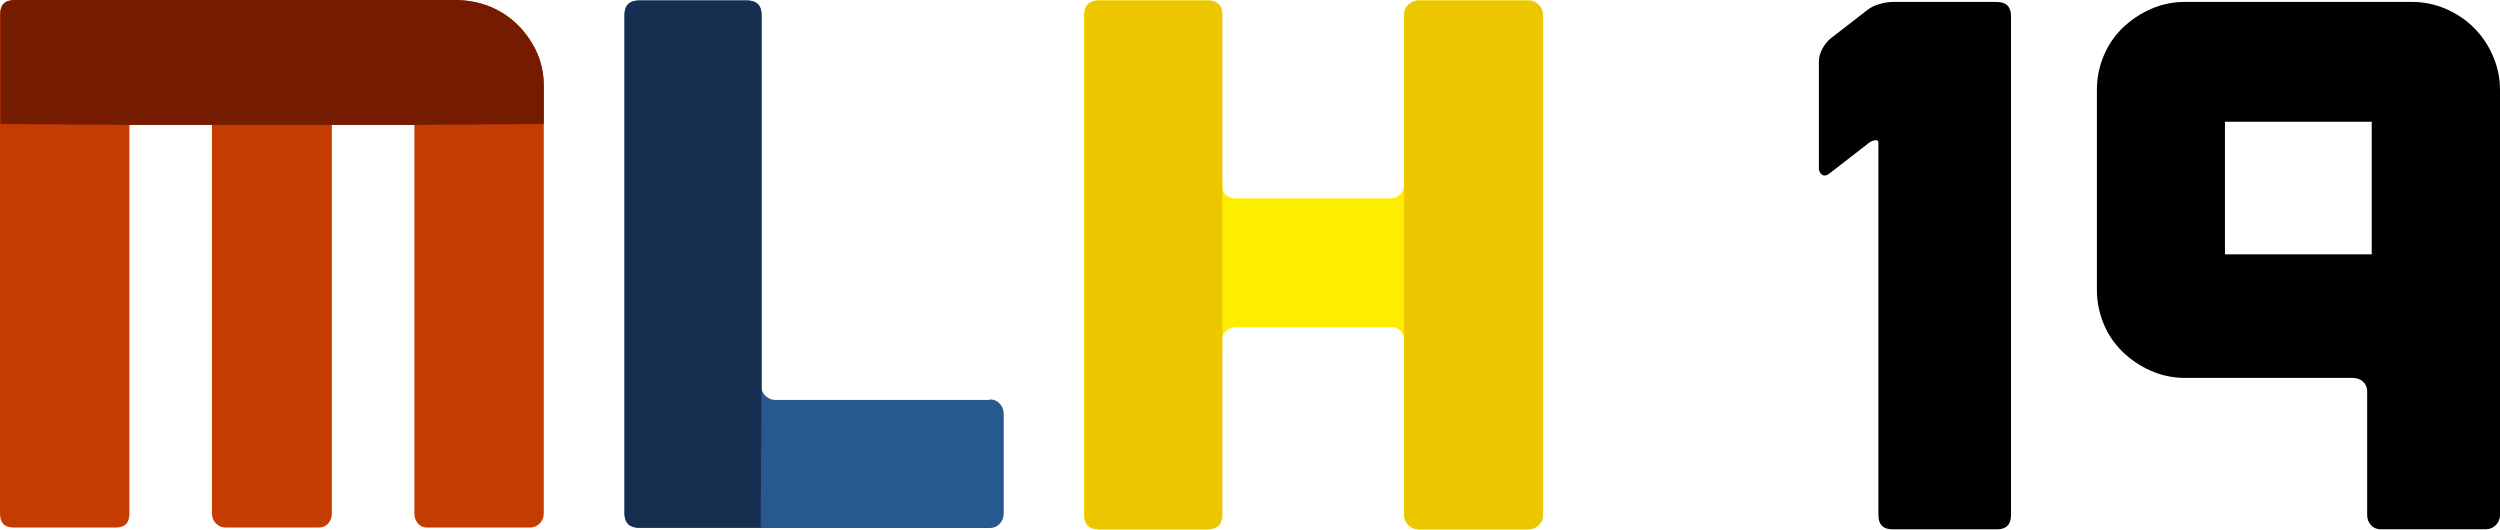
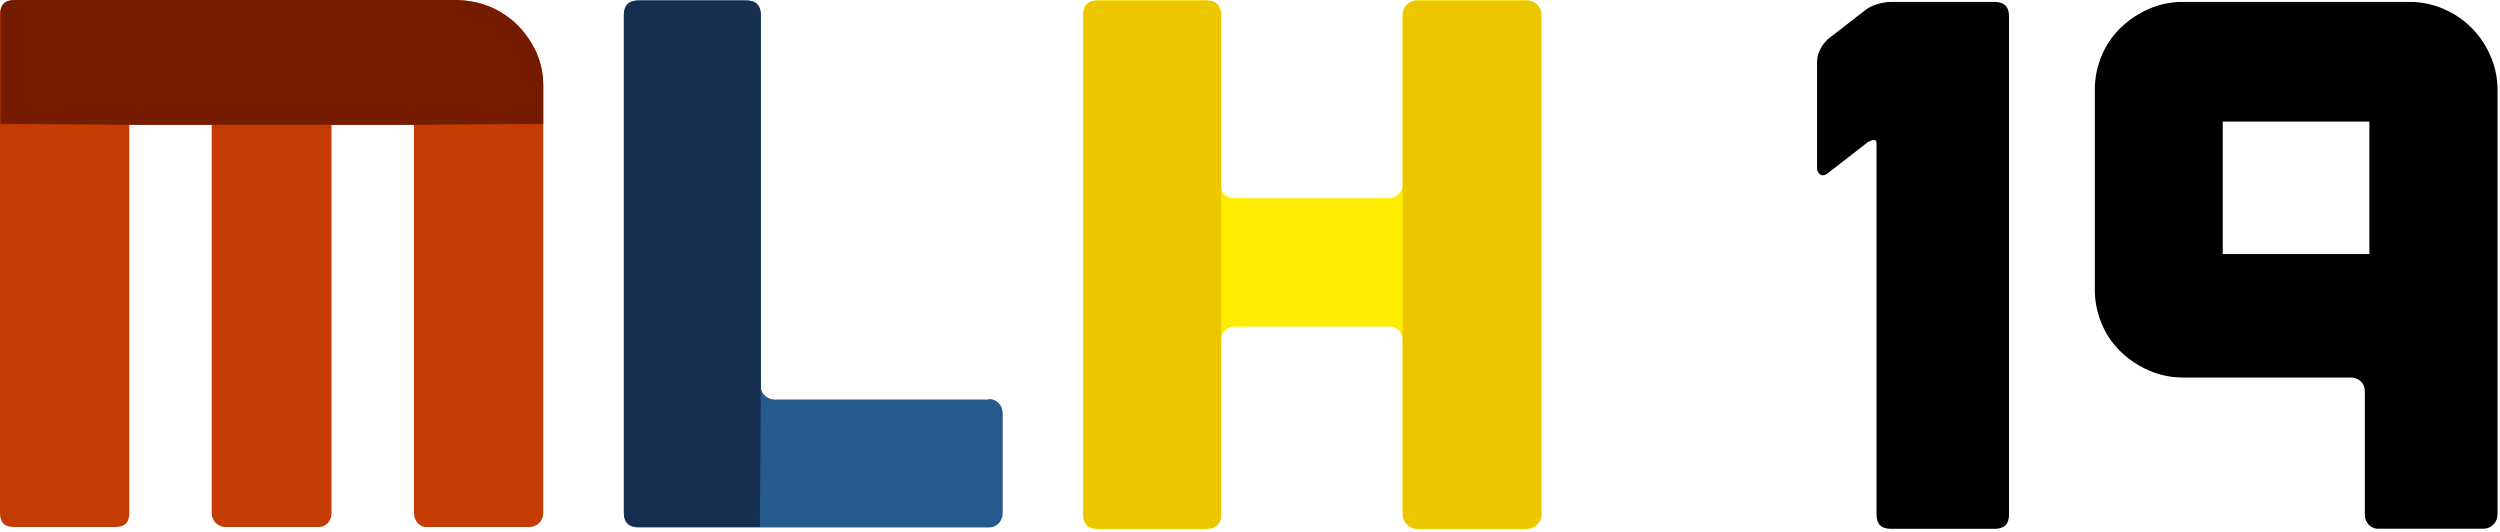
- <svg xmlns="http://www.w3.org/2000/svg" viewBox="0 0 554.45 117.4">
-   <defs>
-     <style>.cls-1{fill:#c53c02;}.cls-2{fill:#751b00;}.cls-3{fill:#265a8f;}.cls-4{fill:#162f51;}.cls-5{fill:#fdee00;}.cls-6{fill:#ecc700;}</style>
-   </defs>
-   <g id="Layer_2" data-name="Layer 2">
-     <g id="Layer_1-2" data-name="Layer 1">
-       <path id="Shape" class="cls-1" d="M109,1.6a19.38,19.38,0,0,1,6,4.1,21.26,21.26,0,0,1,4.1,6,18.47,18.47,0,0,1,1.5,7.4v94.8a3.07,3.07,0,0,1-3.1,3.1H94.8a2.58,2.58,0,0,1-2.1-.9,3.29,3.29,0,0,1-.8-2.2V27.7H73.6v86.2a3.29,3.29,0,0,1-.8,2.2,2.72,2.72,0,0,1-2.1.9H50.1a3.07,3.07,0,0,1-3.1-3.1V27.7H28.7v86.2c0,2.1-1,3.1-3.1,3.1H3.1C1,117,0,116,0,113.9V3.2C0,1.1,1,.1,3.1.1h98.4A19,19,0,0,1,109,1.6Z" />
-       <path id="Shape-2" data-name="Shape" class="cls-2" d="M109,1.6a19.38,19.38,0,0,1,6,4.1,21.26,21.26,0,0,1,4.1,6,18.47,18.47,0,0,1,1.5,7.4v8.4l-28.7.2H28.8L.1,27.5V3.1C.1,1,1.1,0,3.2,0h98.4A20.9,20.9,0,0,1,109,1.6Z" />
-       <path id="Shape-3" data-name="Shape" class="cls-3" d="M219.5,88.6a2.79,2.79,0,0,1,2.2.9,3.17,3.17,0,0,1,.9,2.3v22.1a3.34,3.34,0,0,1-.9,2.3,2.94,2.94,0,0,1-2.2.9H141.8c-2.2,0-3.3-1.1-3.3-3.2V3.3c0-2.1,1.1-3.2,3.3-3.2h23.8c2.2,0,3.3,1.1,3.3,3.2V85.7a2.7,2.7,0,0,0,1,2.2,3.09,3.09,0,0,0,2.3.8h47.3v-.1Z" />
-       <path id="Shape-4" data-name="Shape" class="cls-4" d="M168.7,117H141.8c-2.2,0-3.3-1.1-3.3-3.2V3.3c0-2.1,1.1-3.2,3.3-3.2h23.8c2.2,0,3.3,1.1,3.3,3.2V85.7c0,.8-.2,31.3-.2,31.3Z" />
-       <path id="Shape-5" data-name="Shape" class="cls-5" d="M338.9.1a3.17,3.17,0,0,1,2.3.9,3.26,3.26,0,0,1,1,2.3V114.2a3,3,0,0,1-1,2.3,3.17,3.17,0,0,1-2.3.9H314.7a3.17,3.17,0,0,1-2.3-.9,3.26,3.26,0,0,1-1-2.3V75.5a2.93,2.93,0,0,0-3.2-3H274.3a3.57,3.57,0,0,0-2.3.8,3,3,0,0,0-1,2.2v38.7c0,2.1-1.1,3.2-3.3,3.2h-24c-2.2,0-3.3-1.1-3.3-3.2V3.3c0-2.1,1.1-3.2,3.3-3.2h24c2.2,0,3.3,1.1,3.3,3.2V40.8c0,2.1,1.1,3.2,3.3,3.2h33.9a3.08,3.08,0,0,0,3.2-3.2V3.3a3,3,0,0,1,1-2.3,3.17,3.17,0,0,1,2.3-.9Z" />
-       <path id="Shape-6" data-name="Shape" class="cls-6" d="M271.1,75.5v38.7c0,2.1-1.1,3.2-3.3,3.2h-24c-2.2,0-3.3-1.1-3.3-3.2V3.3c0-2.1,1.1-3.2,3.3-3.2h24c2.2,0,3.3,1.1,3.3,3.2V75.5Z" />
-       <path id="Shape-7" data-name="Shape" class="cls-6" d="M338.9.1a3.17,3.17,0,0,1,2.3.9,3.26,3.26,0,0,1,1,2.3V114.2a3,3,0,0,1-1,2.3,3.17,3.17,0,0,1-2.3.9H314.7a3.17,3.17,0,0,1-2.3-.9,3.26,3.26,0,0,1-1-2.3V3.3a3,3,0,0,1,1-2.3,3.17,3.17,0,0,1,2.3-.9Z" />
-       <path d="M446,3.6V114.23q0,3.18-3.17,3.17H419.76q-3.18,0-3.17-3.17V31.67c0-.44-.25-.64-.75-.58a3.59,3.59,0,0,0-1.76.92l-8.19,6.35q-1,.84-1.75.42a1.83,1.83,0,0,1-.75-1.75V13.63a5.88,5.88,0,0,1,.75-2.76,7.43,7.43,0,0,1,1.75-2.26l8.19-6.35A7.51,7.51,0,0,1,416.75.93a10.57,10.57,0,0,1,3-.5h23.06Q446,.43,446,3.6Z" />
-       <path d="M534.89.43A18.62,18.62,0,0,1,542.5,2a19.64,19.64,0,0,1,10.36,10.36,18.63,18.63,0,0,1,1.59,7.6v94.25a3.14,3.14,0,0,1-3.17,3.17H528a2.79,2.79,0,0,1-2.17-.92,3.21,3.21,0,0,1-.84-2.26V86.82a2.81,2.81,0,0,0-.92-2.17,3.24,3.24,0,0,0-2.26-.84H484.6a18.57,18.57,0,0,1-7.6-1.59A21.19,21.19,0,0,1,470.73,78a18.32,18.32,0,0,1-4.18-6.18,19.48,19.48,0,0,1-1.5-7.6V20a19.49,19.49,0,0,1,1.5-7.6,18.38,18.38,0,0,1,4.18-6.18A21.29,21.29,0,0,1,477,2,18.61,18.61,0,0,1,484.6.43h50.3ZM526,27H493.45V56.41H526Z" />
+ <svg xmlns="http://www.w3.org/2000/svg" width="555px" height="118px" viewBox="0 0 555 118" version="1.1">
+   <g id="Page-1" stroke="none" stroke-width="1" fill="none" fill-rule="evenodd">
+     <g id="mlh">
+       <path d="M109,1.6 C111.241,2.576 113.276,3.967 115,5.7 C116.701,7.45 118.088,9.48 119.1,11.7 C120.104,14.037 120.615,16.556 120.6,19.1 L120.6,113.9 C120.608,114.725 120.284,115.518 119.701,116.101 C119.118,116.684 118.325,117.008 117.5,117 L94.8,117 C93.998,117.043 93.222,116.71 92.7,116.1 C92.173,115.49 91.888,114.707 91.9,113.9 L91.9,27.7 L73.6,27.7 L73.6,113.9 C73.612,114.707 73.327,115.49 72.8,116.1 C72.266,116.694 71.498,117.023 70.7,117 L50.1,117 C49.275,117.008 48.482,116.684 47.899,116.101 C47.316,115.518 46.992,114.725 47,113.9 L47,27.7 L28.7,27.7 L28.7,113.9 C28.7,116 27.7,117 25.6,117 L3.1,117 C1,117 0,116 0,113.9 L0,3.2 C0,1.1 1,0.1 3.1,0.1 L101.5,0.1 C104.076,0.086 106.628,0.597 109,1.6 Z" id="Shape" fill="#C53C02" />
+       <path d="M109,1.6 C111.241,2.576 113.276,3.967 115,5.7 C116.701,7.45 118.088,9.48 119.1,11.7 C120.104,14.037 120.615,16.556 120.6,19.1 L120.6,27.5 L91.9,27.7 L28.8,27.7 L0.1,27.5 L0.1,3.1 C0.1,1 1.1,0 3.2,0 L101.6,0 C104.144,0.078 106.651,0.621 109,1.6 Z" id="Shape-2" fill="#751B00" />
+       <path d="M219.5,88.6 C220.331,88.557 221.138,88.887 221.7,89.5 C222.299,90.113 222.623,90.943 222.6,91.8 L222.6,113.9 C222.605,114.753 222.283,115.576 221.7,116.2 C221.126,116.796 220.327,117.123 219.5,117.1 L141.8,117.1 C139.6,117.1 138.5,116 138.5,113.9 L138.5,3.3 C138.5,1.2 139.6,0.1 141.8,0.1 L165.6,0.1 C167.8,0.1 168.9,1.2 168.9,3.3 L168.9,85.7 C168.868,86.55 169.239,87.365 169.9,87.9 C170.525,88.47 171.356,88.759 172.2,88.7 L219.5,88.7 L219.5,88.6 Z" id="Shape-3" fill="#265A8F" />
+       <path d="M168.7,117 L141.8,117 C139.6,117 138.5,115.9 138.5,113.8 L138.5,3.3 C138.5,1.2 139.6,0.1 141.8,0.1 L165.6,0.1 C167.8,0.1 168.9,1.2 168.9,3.3 L168.9,85.7 C168.9,86.5 168.7,117 168.7,117 Z" id="Shape-4" fill="#162F51" />
+       <path d="M338.9,0.1 C339.757,0.077 340.587,0.401 341.2,1 C341.827,1.603 342.187,2.431 342.2,3.3 L342.2,114.2 C342.218,115.076 341.853,115.916 341.2,116.5 C340.587,117.099 339.757,117.423 338.9,117.4 L314.7,117.4 C313.843,117.423 313.013,117.099 312.4,116.5 C311.773,115.897 311.413,115.069 311.4,114.2 L311.4,75.5 C311.424,74.662 311.087,73.853 310.475,73.28 C309.863,72.706 309.035,72.422 308.2,72.5 L274.3,72.5 C273.463,72.489 272.649,72.772 272,73.3 C271.373,73.861 271.01,74.659 271,75.5 L271,114.2 C271,116.3 269.9,117.4 267.7,117.4 L243.7,117.4 C241.5,117.4 240.4,116.3 240.4,114.2 L240.4,3.3 C240.4,1.2 241.5,0.1 243.7,0.1 L267.7,0.1 C269.9,0.1 271,1.2 271,3.3 L271,40.8 C271,42.9 272.1,44 274.3,44 L308.2,44 C309.059,44.034 309.893,43.708 310.5,43.1 C311.108,42.493 311.434,41.659 311.4,40.8 L311.4,3.3 C311.382,2.424 311.747,1.584 312.4,1 C313.013,0.401 313.843,0.077 314.7,0.1 L338.9,0.1 Z" id="Shape-5" fill="#FDEE00" />
+       <path d="M271.1,75.5 L271.1,114.2 C271.1,116.3 270,117.4 267.8,117.4 L243.8,117.4 C241.6,117.4 240.5,116.3 240.5,114.2 L240.5,3.3 C240.5,1.2 241.6,0.1 243.8,0.1 L267.8,0.1 C270,0.1 271.1,1.2 271.1,3.3 L271.1,75.5 Z" id="Shape-6" fill="#ECC700" />
+       <path d="M338.9,0.1 C339.757,0.077 340.587,0.401 341.2,1 C341.827,1.603 342.187,2.431 342.2,3.3 L342.2,114.2 C342.218,115.076 341.853,115.916 341.2,116.5 C340.587,117.099 339.757,117.423 338.9,117.4 L314.7,117.4 C313.843,117.423 313.013,117.099 312.4,116.5 C311.773,115.897 311.413,115.069 311.4,114.2 L311.4,3.3 C311.382,2.424 311.747,1.584 312.4,1 C313.013,0.401 313.843,0.077 314.7,0.1 L338.9,0.1 Z" id="Shape-7" fill="#ECC700" />
+       <path d="M446,3.6 L446,114.23 C446,116.35 444.943,117.407 442.83,117.4 L419.76,117.4 C417.64,117.4 416.583,116.343 416.59,114.23 L416.59,31.67 C416.59,31.23 416.34,31.03 415.84,31.09 C415.178,31.225 414.568,31.544 414.08,32.01 L405.89,38.36 C405.223,38.92 404.64,39.06 404.14,38.78 C403.582,38.383 403.293,37.708 403.39,37.03 L403.39,13.63 C403.409,12.662 403.667,11.714 404.14,10.87 C404.572,10.011 405.166,9.243 405.89,8.61 L414.08,2.26 C414.872,1.643 415.78,1.19 416.75,0.93 C417.721,0.62 418.731,0.451 419.75,0.43 L442.81,0.43 C444.937,0.43 446,1.487 446,3.6 Z" id="Path" fill="#000000" />
+       <path d="M534.89,0.43 C537.509,0.412 540.102,0.947 542.5,2 C547.16,3.988 550.872,7.7 552.86,12.36 C553.918,14.754 554.46,17.343 554.45,19.96 L554.45,114.21 C554.458,115.053 554.127,115.864 553.53,116.46 C552.934,117.057 552.123,117.388 551.28,117.38 L528,117.38 C527.176,117.409 526.382,117.072 525.83,116.46 C525.267,115.844 524.966,115.034 524.99,114.2 L524.99,86.82 C525.016,85.997 524.68,85.204 524.07,84.65 C523.453,84.09 522.643,83.789 521.81,83.81 L484.6,83.81 C481.983,83.821 479.393,83.28 477,82.22 C474.674,81.2 472.55,79.771 470.73,78 C468.928,76.249 467.505,74.145 466.55,71.82 C465.546,69.413 465.036,66.828 465.05,64.22 L465.05,20 C465.036,17.392 465.547,14.807 466.55,12.4 C467.506,10.076 468.929,7.973 470.73,6.22 C472.552,4.451 474.675,3.021 477,2 C479.395,0.948 481.984,0.413 484.6,0.43 L534.9,0.43 L534.89,0.43 Z M526,27 L493.45,27 L493.45,56.41 L526,56.41 L526,27 Z" id="Shape" fill="#000000" fill-rule="nonzero" />
    </g>
  </g>
</svg>
